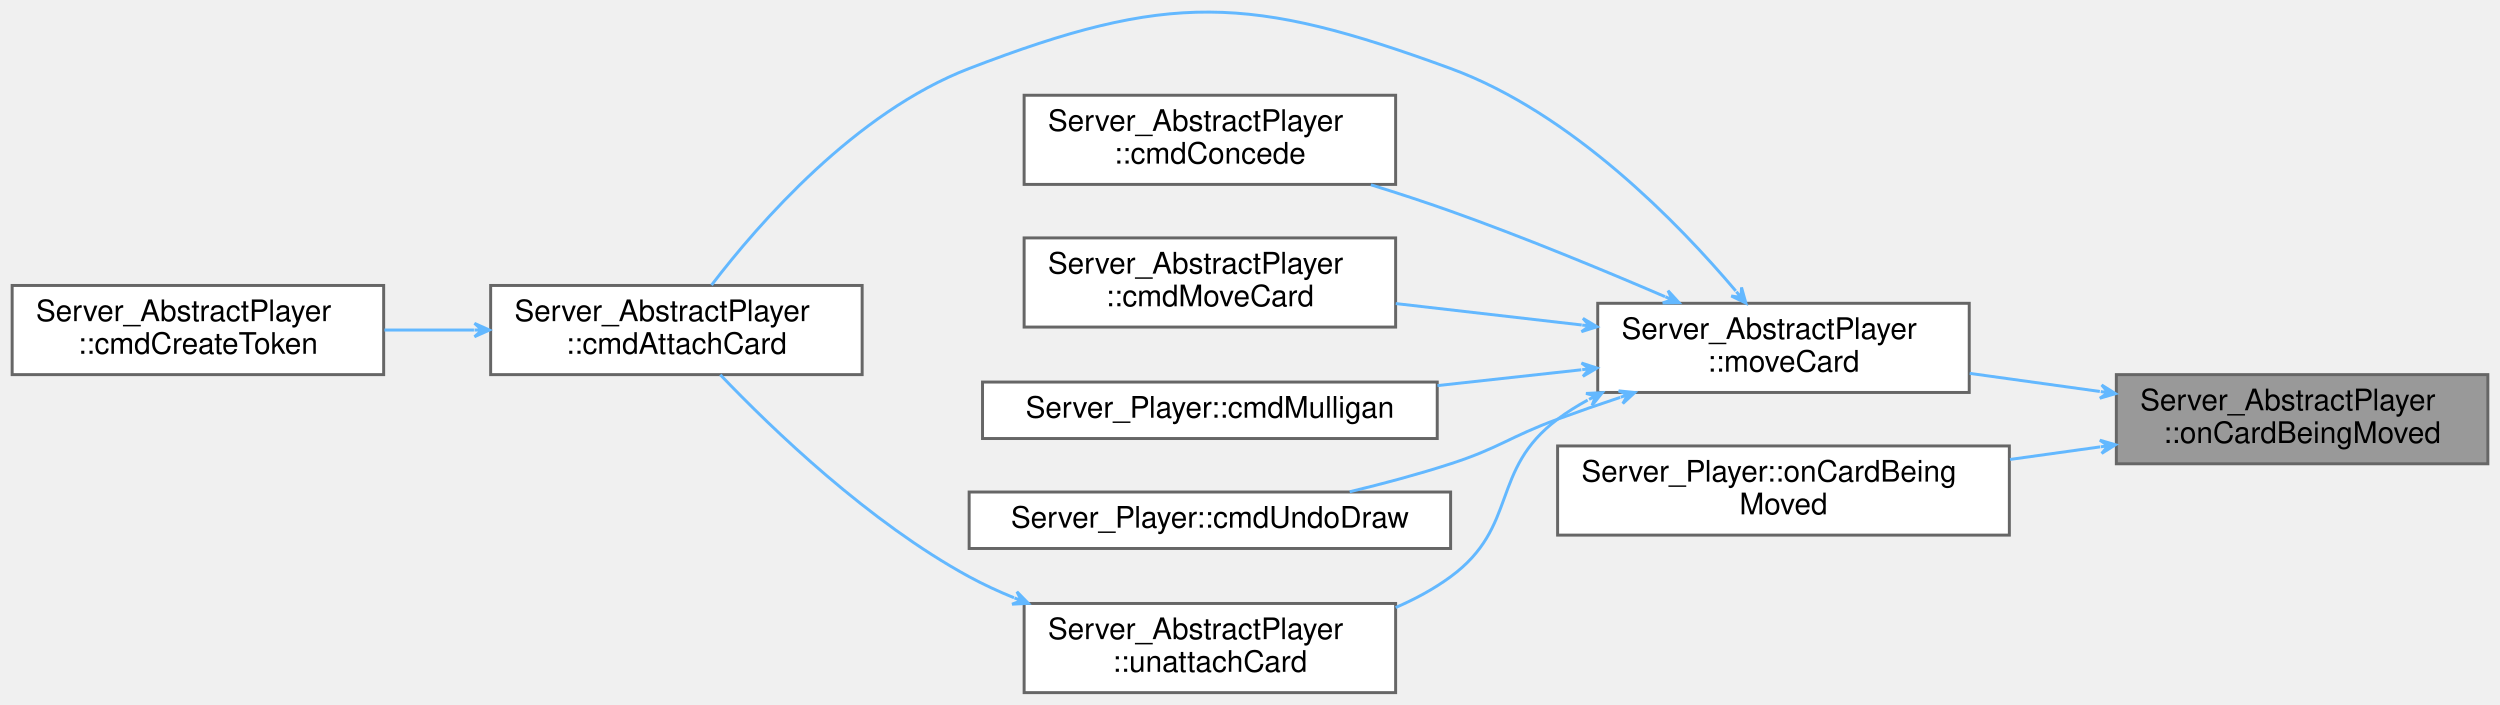
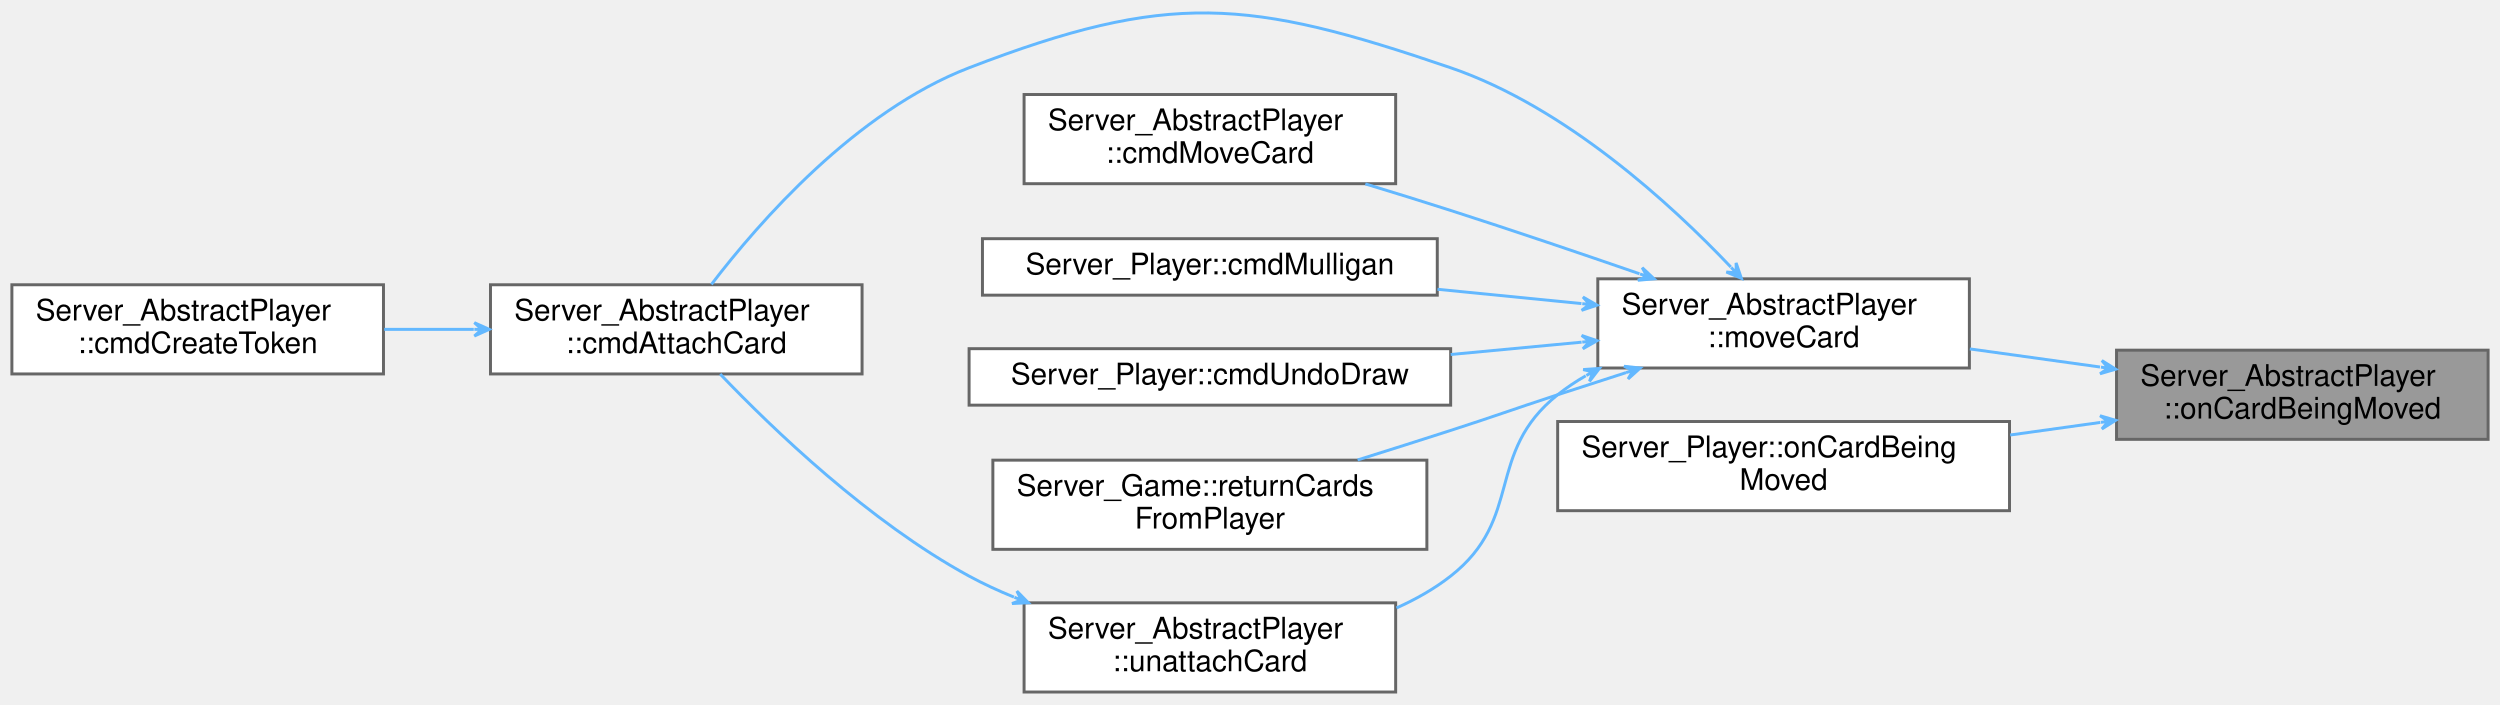
- <svg xmlns="http://www.w3.org/2000/svg" xmlns:xlink="http://www.w3.org/1999/xlink" width="841pt" height="237pt" viewBox="0.00 0.00 841.00 237.05">
-   <g id="graph0" class="graph" transform="scale(1 1) rotate(0) translate(4 233.05)">
+ <svg xmlns="http://www.w3.org/2000/svg" xmlns:xlink="http://www.w3.org/1999/xlink" width="841pt" height="237pt" viewBox="0.00 0.00 841.00 236.59">
+   <g id="graph0" class="graph" transform="scale(1 1) rotate(0) translate(4 232.59)">
    <g id="Node000001" class="node">
      <g id="a_Node000001">
        <a xlink:title=" ">
-           <polygon fill="#999999" stroke="#666666" points="833,-107 708,-107 708,-77 833,-77 833,-107" />
-           <text text-anchor="start" x="716" y="-95" font-family="Helvetica,sans-Serif" font-size="10.00">Server_AbstractPlayer</text>
-           <text text-anchor="middle" x="770.5" y="-84" font-family="Helvetica,sans-Serif" font-size="10.00">::onCardBeingMoved</text>
+           <polygon fill="#999999" stroke="#666666" points="833,-115 708,-115 708,-85 833,-85 833,-115" />
+           <text text-anchor="start" x="716" y="-103" font-family="Helvetica,sans-Serif" font-size="10.00">Server_AbstractPlayer</text>
+           <text text-anchor="middle" x="770.5" y="-92" font-family="Helvetica,sans-Serif" font-size="10.00">::onCardBeingMoved</text>
        </a>
      </g>
    </g>
    <g id="Node000002" class="node">
      <g id="a_Node000002">
        <a xlink:href="../../da/d99/classServer__AbstractPlayer.html#aae9b5d4a87368a98428c9b1c8f50d180" target="_top" xlink:title=" ">
-           <polygon fill="white" stroke="#666666" points="658.5,-131 533.5,-131 533.5,-101 658.5,-101 658.5,-131" />
-           <text text-anchor="start" x="541.5" y="-119" font-family="Helvetica,sans-Serif" font-size="10.00">Server_AbstractPlayer</text>
-           <text text-anchor="middle" x="596" y="-108" font-family="Helvetica,sans-Serif" font-size="10.00">::moveCard</text>
+           <polygon fill="white" stroke="#666666" points="658.5,-139 533.5,-139 533.5,-109 658.5,-109 658.5,-139" />
+           <text text-anchor="start" x="541.5" y="-127" font-family="Helvetica,sans-Serif" font-size="10.00">Server_AbstractPlayer</text>
+           <text text-anchor="middle" x="596" y="-116" font-family="Helvetica,sans-Serif" font-size="10.00">::moveCard</text>
        </a>
      </g>
    </g>
    <g id="edge1_Node000001_Node000002" class="edge">
      <g id="a_edge1_Node000001_Node000002">
        <a xlink:title=" ">
-           <path fill="none" stroke="#63b8ff" d="M702.44,-101.33C688.02,-103.34 672.85,-105.45 658.65,-107.42" />
-           <polygon fill="#63b8ff" stroke="#63b8ff" points="707.71,-100.6 703.07,-103.51 705.23,-100.94 702.76,-101.29 702.76,-101.29 702.76,-101.29 705.23,-100.94 702.45,-99.06 707.71,-100.6 707.71,-100.6" />
+           <path fill="none" stroke="#63b8ff" d="M702.44,-109.33C688.02,-111.34 672.85,-113.45 658.65,-115.42" />
+           <polygon fill="#63b8ff" stroke="#63b8ff" points="707.71,-108.6 703.07,-111.51 705.23,-108.94 702.76,-109.29 702.76,-109.29 702.76,-109.29 705.23,-108.94 702.45,-107.06 707.71,-108.6 707.71,-108.6" />
        </a>
      </g>
    </g>
    <g id="Node000010" class="node">
      <g id="a_Node000010">
        <a xlink:href="../../d8/d21/classServer__Player.html#a263a8e85a700728dc5c726131045ab67" target="_top" xlink:title=" ">
-           <polygon fill="white" stroke="#666666" points="672,-83 520,-83 520,-53 672,-53 672,-83" />
-           <text text-anchor="start" x="528" y="-71" font-family="Helvetica,sans-Serif" font-size="10.00">Server_Player::onCardBeing</text>
-           <text text-anchor="middle" x="596" y="-60" font-family="Helvetica,sans-Serif" font-size="10.00">Moved</text>
+           <polygon fill="white" stroke="#666666" points="672,-91 520,-91 520,-61 672,-61 672,-91" />
+           <text text-anchor="start" x="528" y="-79" font-family="Helvetica,sans-Serif" font-size="10.00">Server_Player::onCardBeing</text>
+           <text text-anchor="middle" x="596" y="-68" font-family="Helvetica,sans-Serif" font-size="10.00">Moved</text>
        </a>
      </g>
    </g>
    <g id="edge10_Node000001_Node000010" class="edge">
      <g id="a_edge10_Node000001_Node000010">
        <a xlink:title=" ">
-           <path fill="none" stroke="#63b8ff" d="M702.55,-82.69C692.61,-81.3 682.31,-79.87 672.22,-78.46" />
-           <polygon fill="#63b8ff" stroke="#63b8ff" points="707.71,-83.4 702.45,-84.94 705.23,-83.06 702.76,-82.71 702.76,-82.71 702.76,-82.71 705.23,-83.06 703.07,-80.49 707.71,-83.4 707.71,-83.4" />
+           <path fill="none" stroke="#63b8ff" d="M702.55,-90.69C692.61,-89.3 682.31,-87.87 672.22,-86.46" />
+           <polygon fill="#63b8ff" stroke="#63b8ff" points="707.71,-91.4 702.45,-92.94 705.23,-91.06 702.76,-90.71 702.76,-90.71 702.76,-90.71 705.23,-91.06 703.07,-88.49 707.71,-91.4 707.71,-91.4" />
        </a>
      </g>
    </g>
    <g id="Node000003" class="node">
      <g id="a_Node000003">
        <a xlink:href="../../da/d99/classServer__AbstractPlayer.html#aec16950f506fd0e79497295e9e2a8a57" target="_top" xlink:title=" ">
          <polygon fill="white" stroke="#666666" points="286,-137 161,-137 161,-107 286,-107 286,-137" />
          <text text-anchor="start" x="169" y="-125" font-family="Helvetica,sans-Serif" font-size="10.00">Server_AbstractPlayer</text>
          <text text-anchor="middle" x="223.5" y="-114" font-family="Helvetica,sans-Serif" font-size="10.00">::cmdAttachCard</text>
        </a>
      </g>
    </g>
    <g id="edge2_Node000002_Node000003" class="edge">
      <g id="a_edge2_Node000002_Node000003">
        <a xlink:title=" ">
-           <path fill="none" stroke="#63b8ff" d="M579.94,-135.16C560.59,-158.05 524.62,-195.11 484,-210 416.4,-234.78 389.2,-235.84 322,-210 283.9,-195.35 251.41,-158.16 235.32,-137.12" />
-           <polygon fill="#63b8ff" stroke="#63b8ff" points="583.35,-131.06 581.88,-136.34 581.75,-132.98 580.15,-134.9 580.15,-134.9 580.15,-134.9 581.75,-132.98 578.43,-133.46 583.35,-131.06 583.35,-131.06" />
+           <path fill="none" stroke="#63b8ff" d="M578.25,-142.96C558.26,-164.02 522.65,-196.78 484,-210 415.88,-233.3 389.2,-235.84 322,-210 283.9,-195.35 251.41,-158.16 235.32,-137.12" />
+           <polygon fill="#63b8ff" stroke="#63b8ff" points="581.8,-139.17 580.02,-144.36 580.09,-141 578.38,-142.82 578.38,-142.82 578.38,-142.82 580.09,-141 576.74,-141.29 581.8,-139.17 581.8,-139.17" />
        </a>
      </g>
    </g>
    <g id="Node000005" class="node">
      <g id="a_Node000005">
-         <a xlink:href="../../da/d99/classServer__AbstractPlayer.html#a9064bd54618f3ddaad2e60ff4f43125e" target="_top" xlink:title=" ">
+         <a xlink:href="../../da/d99/classServer__AbstractPlayer.html#a437acecfbf84b5dea39cbdffdacbaca2" target="_top" xlink:title=" ">
          <polygon fill="white" stroke="#666666" points="465.5,-201 340.5,-201 340.5,-171 465.5,-171 465.5,-201" />
          <text text-anchor="start" x="348.5" y="-189" font-family="Helvetica,sans-Serif" font-size="10.00">Server_AbstractPlayer</text>
-           <text text-anchor="middle" x="403" y="-178" font-family="Helvetica,sans-Serif" font-size="10.00">::cmdConcede</text>
+           <text text-anchor="middle" x="403" y="-178" font-family="Helvetica,sans-Serif" font-size="10.00">::cmdMoveCard</text>
        </a>
      </g>
    </g>
    <g id="edge4_Node000002_Node000005" class="edge">
      <g id="a_edge4_Node000002_Node000005">
        <a xlink:title=" ">
-           <path fill="none" stroke="#63b8ff" d="M556.15,-133.23C535.02,-142.32 508.3,-153.35 484,-162 475.39,-165.07 466.18,-168.08 457.18,-170.87" />
-           <polygon fill="#63b8ff" stroke="#63b8ff" points="560.85,-131.21 557.15,-135.25 558.56,-132.2 556.26,-133.19 556.26,-133.19 556.26,-133.19 558.56,-132.2 555.37,-131.12 560.85,-131.21 560.85,-131.21" />
+           <path fill="none" stroke="#63b8ff" d="M547.52,-140.7C527.91,-147.48 504.92,-155.28 484,-162 474.75,-164.97 464.86,-168.03 455.3,-170.93" />
+           <polygon fill="#63b8ff" stroke="#63b8ff" points="552.43,-139 548.44,-142.76 550.07,-139.82 547.71,-140.64 547.71,-140.64 547.71,-140.64 550.07,-139.82 546.97,-138.51 552.43,-139 552.43,-139" />
        </a>
      </g>
    </g>
    <g id="Node000006" class="node">
      <g id="a_Node000006">
-         <a xlink:href="../../da/d99/classServer__AbstractPlayer.html#a437acecfbf84b5dea39cbdffdacbaca2" target="_top" xlink:title=" ">
-           <polygon fill="white" stroke="#666666" points="465.5,-153 340.5,-153 340.5,-123 465.5,-123 465.5,-153" />
-           <text text-anchor="start" x="348.5" y="-141" font-family="Helvetica,sans-Serif" font-size="10.00">Server_AbstractPlayer</text>
-           <text text-anchor="middle" x="403" y="-130" font-family="Helvetica,sans-Serif" font-size="10.00">::cmdMoveCard</text>
+         <a xlink:href="../../d8/d21/classServer__Player.html#ad507b89d67a2f11f159bda36966b644e" target="_top" xlink:title=" ">
+           <polygon fill="white" stroke="#666666" points="479.5,-152.5 326.5,-152.5 326.5,-133.5 479.5,-133.5 479.5,-152.5" />
+           <text text-anchor="middle" x="403" y="-140.5" font-family="Helvetica,sans-Serif" font-size="10.00">Server_Player::cmdMulligan</text>
        </a>
      </g>
    </g>
    <g id="edge5_Node000002_Node000006" class="edge">
      <g id="a_edge5_Node000002_Node000006">
        <a xlink:title=" ">
-           <path fill="none" stroke="#63b8ff" d="M528.12,-123.7C507.77,-126.05 485.51,-128.61 465.54,-130.91" />
-           <polygon fill="#63b8ff" stroke="#63b8ff" points="533.25,-123.11 528.54,-125.92 530.77,-123.4 528.28,-123.68 528.28,-123.68 528.28,-123.68 530.77,-123.4 528.03,-121.45 533.25,-123.11 533.25,-123.11" />
+           <path fill="none" stroke="#63b8ff" d="M527.99,-130.67C512.34,-132.22 495.56,-133.89 479.57,-135.48" />
+           <polygon fill="#63b8ff" stroke="#63b8ff" points="533.25,-130.14 528.5,-132.88 530.76,-130.39 528.28,-130.64 528.28,-130.64 528.28,-130.64 530.76,-130.39 528.05,-128.4 533.25,-130.14 533.25,-130.14" />
        </a>
      </g>
    </g>
    <g id="Node000007" class="node">
      <g id="a_Node000007">
-         <a xlink:href="../../d8/d21/classServer__Player.html#ad507b89d67a2f11f159bda36966b644e" target="_top" xlink:title=" ">
-           <polygon fill="white" stroke="#666666" points="479.5,-104.5 326.5,-104.5 326.5,-85.5 479.5,-85.5 479.5,-104.5" />
-           <text text-anchor="middle" x="403" y="-92.5" font-family="Helvetica,sans-Serif" font-size="10.00">Server_Player::cmdMulligan</text>
+         <a xlink:href="../../d8/d21/classServer__Player.html#a00158ff0f645f30323164035f7f422ea" target="_top" xlink:title=" ">
+           <polygon fill="white" stroke="#666666" points="484,-115.5 322,-115.5 322,-96.5 484,-96.5 484,-115.5" />
+           <text text-anchor="middle" x="403" y="-103.5" font-family="Helvetica,sans-Serif" font-size="10.00">Server_Player::cmdUndoDraw</text>
        </a>
      </g>
    </g>
    <g id="edge6_Node000002_Node000007" class="edge">
      <g id="a_edge6_Node000002_Node000007">
        <a xlink:title=" ">
-           <path fill="none" stroke="#63b8ff" d="M527.99,-108.63C512.34,-106.91 495.56,-105.07 479.57,-103.31" />
-           <polygon fill="#63b8ff" stroke="#63b8ff" points="533.25,-109.21 528.04,-110.9 530.77,-108.94 528.28,-108.66 528.28,-108.66 528.28,-108.66 530.77,-108.94 528.53,-106.43 533.25,-109.21 533.25,-109.21" />
+           <path fill="none" stroke="#63b8ff" d="M528.05,-117.69C513.83,-116.35 498.67,-114.92 484.01,-113.54" />
+           <polygon fill="#63b8ff" stroke="#63b8ff" points="533.25,-118.18 528.06,-119.95 530.76,-117.95 528.27,-117.71 528.27,-117.71 528.27,-117.71 530.76,-117.95 528.48,-115.47 533.25,-118.18 533.25,-118.18" />
        </a>
      </g>
    </g>
    <g id="Node000008" class="node">
      <g id="a_Node000008">
-         <a xlink:href="../../d8/d21/classServer__Player.html#a00158ff0f645f30323164035f7f422ea" target="_top" xlink:title=" ">
-           <polygon fill="white" stroke="#666666" points="484,-67.5 322,-67.5 322,-48.5 484,-48.5 484,-67.5" />
-           <text text-anchor="middle" x="403" y="-55.5" font-family="Helvetica,sans-Serif" font-size="10.00">Server_Player::cmdUndoDraw</text>
+         <a xlink:href="../../df/d89/classServer__Game.html#ac8ffeecd2100bcf1e3f464aade87fc7c" target="_top" xlink:title=" ">
+           <polygon fill="white" stroke="#666666" points="476,-78 330,-78 330,-48 476,-48 476,-78" />
+           <text text-anchor="start" x="338" y="-66" font-family="Helvetica,sans-Serif" font-size="10.00">Server_Game::returnCards</text>
+           <text text-anchor="middle" x="403" y="-55" font-family="Helvetica,sans-Serif" font-size="10.00">FromPlayer</text>
        </a>
      </g>
    </g>
    <g id="edge7_Node000002_Node000008" class="edge">
      <g id="a_edge7_Node000002_Node000008">
        <a xlink:title=" ">
-           <path fill="none" stroke="#63b8ff" d="M541.07,-99.35C533.95,-96.98 526.78,-94.49 520,-92 503.73,-86.02 500.49,-82.35 484,-77 473.14,-73.47 461.25,-70.29 450.04,-67.59" />
-           <polygon fill="#63b8ff" stroke="#63b8ff" points="545.98,-100.98 540.53,-101.54 543.61,-100.19 541.23,-99.41 541.23,-99.41 541.23,-99.41 543.61,-100.19 541.94,-97.27 545.98,-100.98 545.98,-100.98" />
+           <path fill="none" stroke="#63b8ff" d="M542.98,-107.44C535.27,-104.96 527.43,-102.43 520,-100 503.97,-94.76 500.05,-93.18 484,-88 473.89,-84.74 463.04,-81.3 452.7,-78.06" />
+           <polygon fill="#63b8ff" stroke="#63b8ff" points="547.76,-108.98 542.31,-109.59 545.38,-108.21 543,-107.45 543,-107.45 543,-107.45 545.38,-108.21 543.69,-105.31 547.76,-108.98 547.76,-108.98" />
        </a>
      </g>
    </g>
    <g id="Node000009" class="node">
      <g id="a_Node000009">
        <a xlink:href="../../da/d99/classServer__AbstractPlayer.html#a6491fc2b2bd57681dcda4d06295762fd" target="_top" xlink:title=" ">
          <polygon fill="white" stroke="#666666" points="465.5,-30 340.5,-30 340.5,0 465.5,0 465.5,-30" />
          <text text-anchor="start" x="348.5" y="-18" font-family="Helvetica,sans-Serif" font-size="10.00">Server_AbstractPlayer</text>
          <text text-anchor="middle" x="403" y="-7" font-family="Helvetica,sans-Serif" font-size="10.00">::unattachCard</text>
        </a>
      </g>
    </g>
    <g id="edge8_Node000002_Node000009" class="edge">
      <g id="a_edge8_Node000002_Node000009">
        <a xlink:title=" ">
-           <path fill="none" stroke="#63b8ff" d="M530.11,-98.43C526.56,-96.5 523.16,-94.36 520,-92 497.19,-74.95 506.96,-55.84 484,-39 478.39,-34.88 472.07,-31.47 465.5,-28.63" />
-           <polygon fill="#63b8ff" stroke="#63b8ff" points="535.04,-100.93 529.56,-100.67 532.81,-99.8 530.58,-98.67 530.58,-98.67 530.58,-98.67 532.81,-99.8 531.6,-96.66 535.04,-100.93 535.04,-100.93" />
+           <path fill="none" stroke="#63b8ff" d="M529.43,-106.38C526.11,-104.46 522.94,-102.35 520,-100 495.4,-80.36 508.78,-58.41 484,-39 478.52,-34.71 472.28,-31.18 465.77,-28.28" />
+           <polygon fill="#63b8ff" stroke="#63b8ff" points="534.05,-108.86 528.58,-108.47 531.85,-107.68 529.65,-106.49 529.65,-106.49 529.65,-106.49 531.85,-107.68 530.71,-104.51 534.05,-108.86 534.05,-108.86" />
        </a>
      </g>
    </g>
    <g id="Node000004" class="node">
      <g id="a_Node000004">
        <a xlink:href="../../da/d99/classServer__AbstractPlayer.html#a7747ca8a54aa8e4de4791e166423d290" target="_top" xlink:title=" ">
          <polygon fill="white" stroke="#666666" points="125,-137 0,-137 0,-107 125,-107 125,-137" />
          <text text-anchor="start" x="8" y="-125" font-family="Helvetica,sans-Serif" font-size="10.00">Server_AbstractPlayer</text>
          <text text-anchor="middle" x="62.5" y="-114" font-family="Helvetica,sans-Serif" font-size="10.00">::cmdCreateToken</text>
        </a>
      </g>
    </g>
    <g id="edge3_Node000003_Node000004" class="edge">
      <g id="a_edge3_Node000003_Node000004">
        <a xlink:title=" ">
          <path fill="none" stroke="#63b8ff" d="M155.38,-122C145.39,-122 135.13,-122 125.26,-122" />
          <polygon fill="#63b8ff" stroke="#63b8ff" points="160.57,-122 155.57,-124.25 158.07,-122 155.57,-122 155.57,-122 155.57,-122 158.07,-122 155.57,-119.75 160.57,-122 160.57,-122" />
        </a>
      </g>
    </g>
    <g id="edge9_Node000009_Node000003" class="edge">
      <g id="a_edge9_Node000009_Node000003">
        <a xlink:title=" ">
          <path fill="none" stroke="#63b8ff" d="M337.09,-31.92C331.87,-34.05 326.78,-36.4 322,-39 288.42,-57.28 255.95,-88.46 238.26,-106.96" />
          <polygon fill="#63b8ff" stroke="#63b8ff" points="341.91,-30.04 338.08,-33.95 339.58,-30.95 337.26,-31.86 337.26,-31.86 337.26,-31.86 339.58,-30.95 336.44,-29.76 341.91,-30.04 341.91,-30.04" />
        </a>
      </g>
    </g>
  </g>
</svg>
